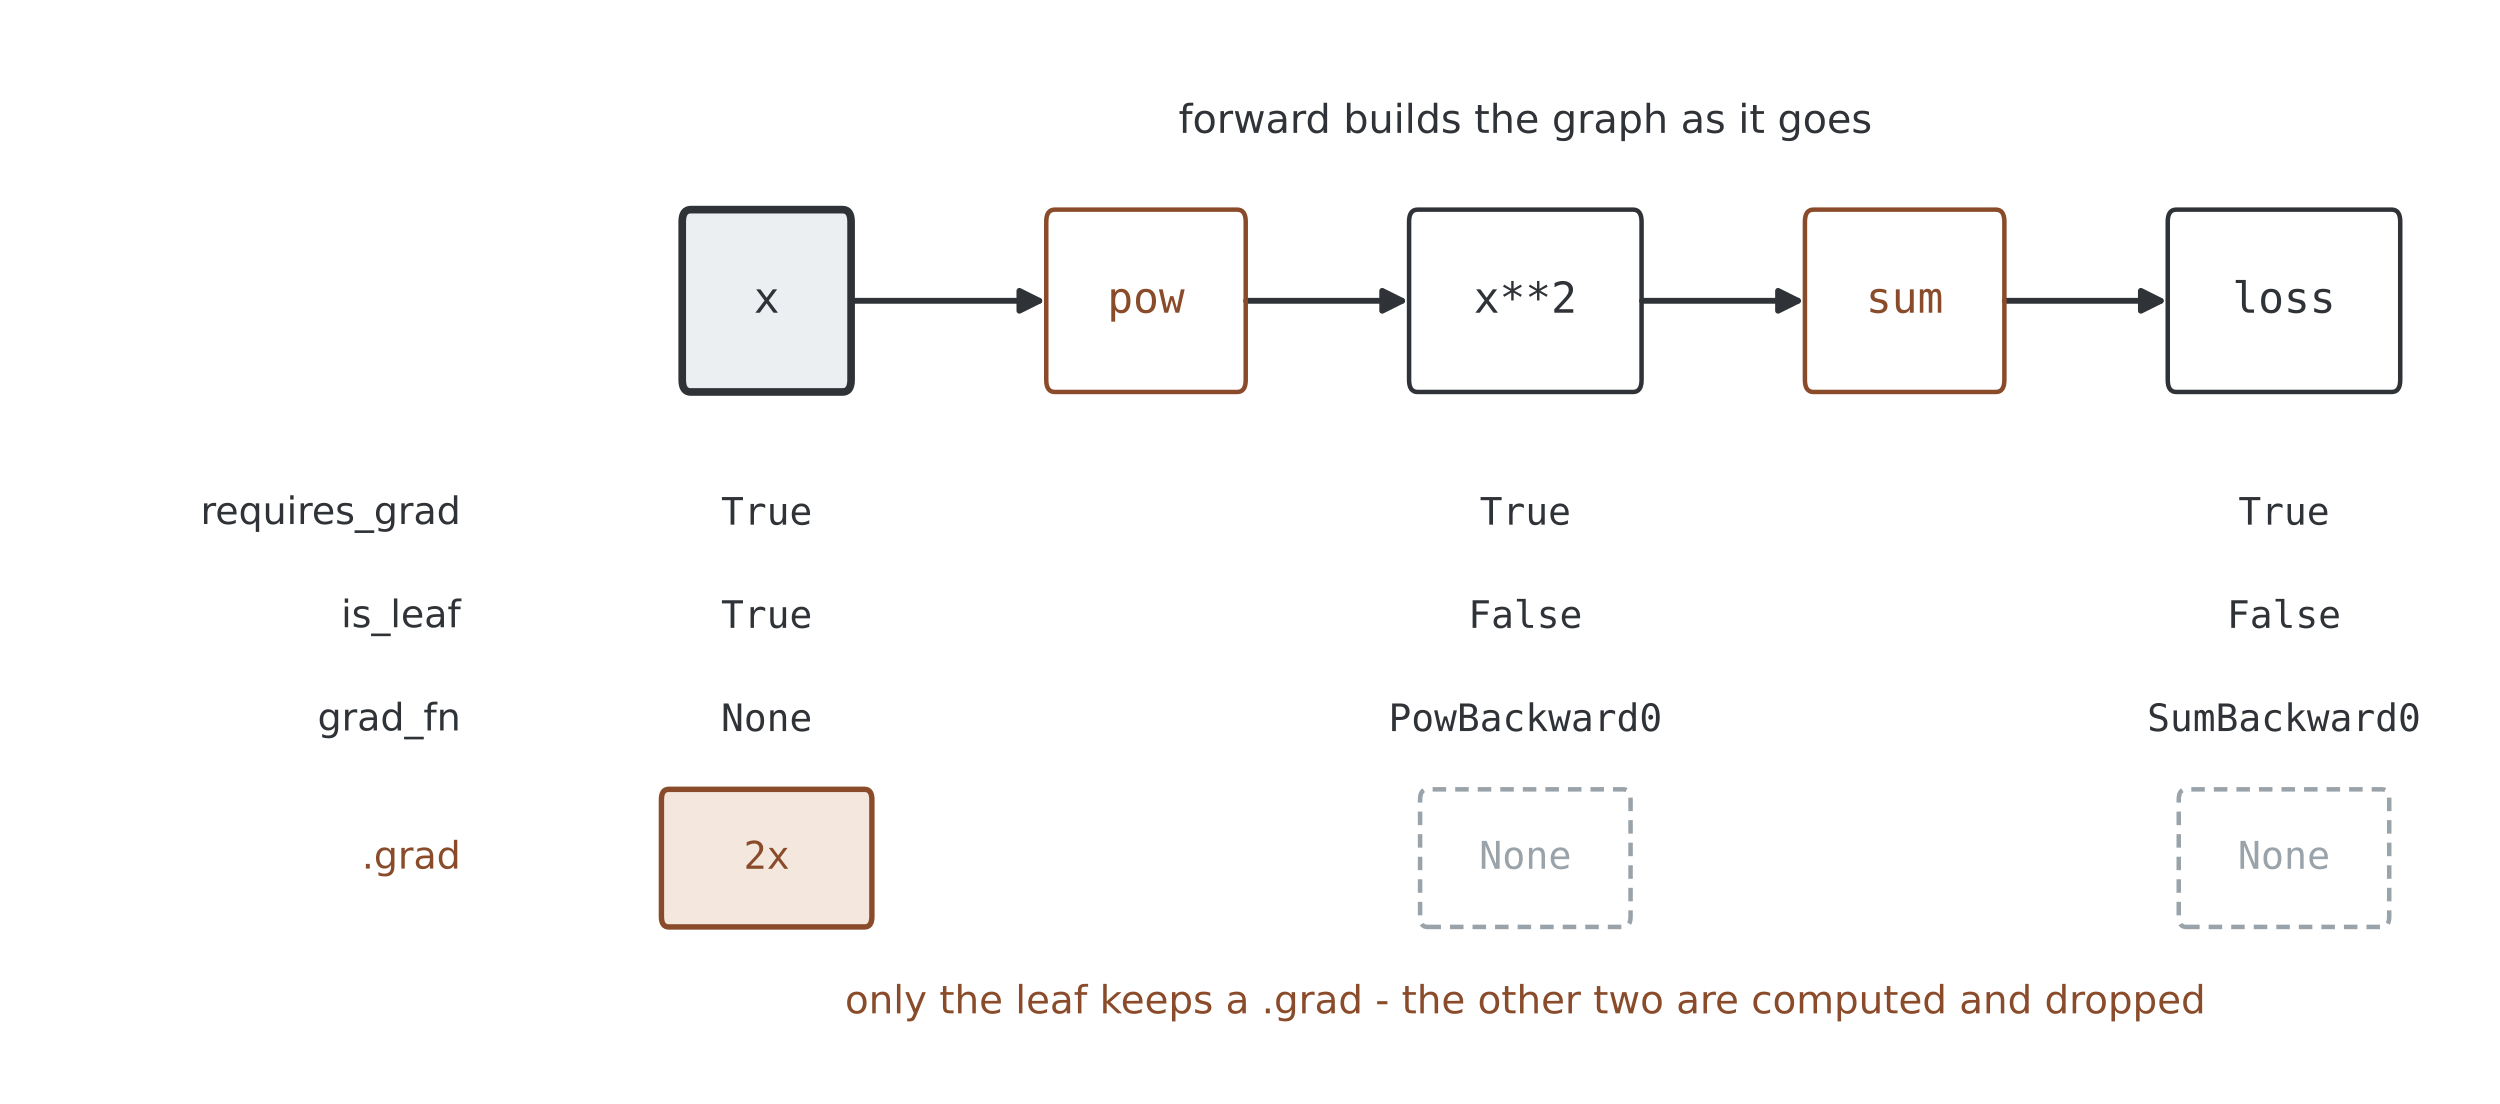
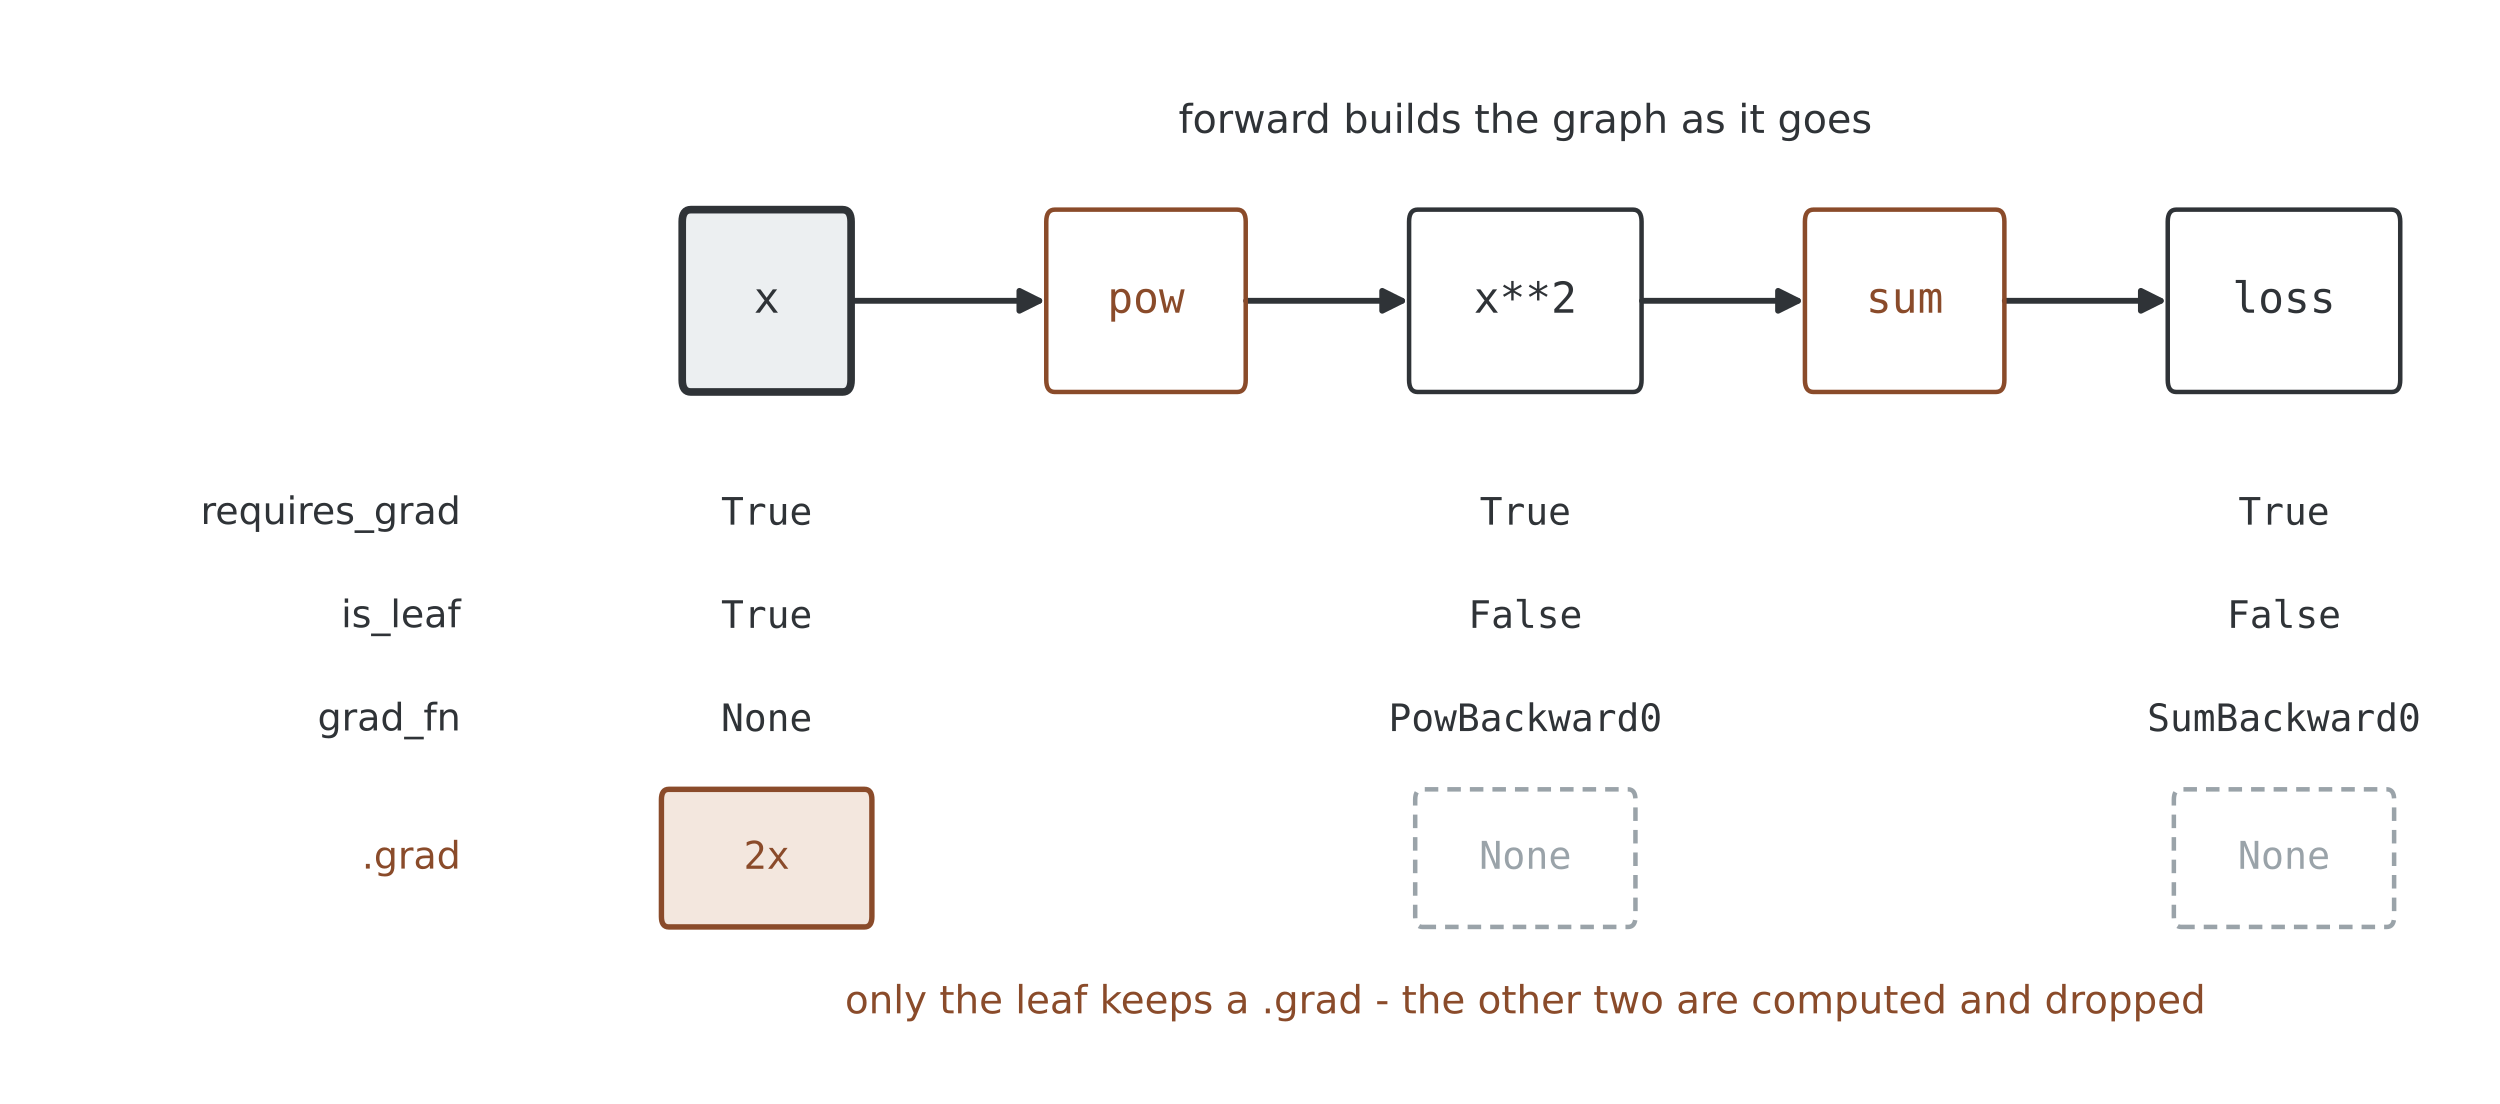
<svg xmlns="http://www.w3.org/2000/svg" xmlns:xlink="http://www.w3.org/1999/xlink" width="554.4pt" height="244.8pt" viewBox="0 0 554.4 244.8" version="1.1">
  <defs>
    <style type="text/css">*{stroke-linejoin: round; stroke-linecap: butt}</style>
  </defs>
  <g id="figure_1">
    <g id="patch_1">
      <path d="M 0 244.8  L 554.4 244.8  L 554.4 0  L 0 0  L 0 244.8  z " style="fill: none" />
    </g>
    <g id="axes_1">
      <g id="patch_2">
-         <path d="M 188.841 66.707  Q 210.38 66.707 230.465 66.707  " clip-path="url(#p35536b238d)" style="fill: none; stroke: #2f3337; stroke-width: 1.3; stroke-linecap: round" />
-         <path d="M 226.065 64.507  L 230.465 66.707  L 226.065 68.907  z " clip-path="url(#p35536b238d)" style="fill: #2f3337; stroke: #2f3337; stroke-width: 1.3; stroke-linecap: round" />
+         <path d="M 188.841 66.707  Q 210.38 66.707 230.465 66.707  " clip-path="url(#pacbb8f7f60)" style="fill: none; stroke: #2f3337; stroke-width: 1.3; stroke-linecap: round" />
+         <path d="M 226.065 64.507  L 230.465 66.707  L 226.065 68.907  z " clip-path="url(#pacbb8f7f60)" style="fill: #2f3337; stroke: #2f3337; stroke-width: 1.3; stroke-linecap: round" />
      </g>
      <g id="patch_3">
-         <path d="M 276.349 66.707  Q 294.362 66.707 310.922 66.707  " clip-path="url(#p35536b238d)" style="fill: none; stroke: #2f3337; stroke-width: 1.3; stroke-linecap: round" />
-         <path d="M 306.522 64.507  L 310.922 66.707  L 306.522 68.907  z " clip-path="url(#p35536b238d)" style="fill: #2f3337; stroke: #2f3337; stroke-width: 1.3; stroke-linecap: round" />
+         <path d="M 276.349 66.707  Q 294.362 66.707 310.922 66.707  " clip-path="url(#pacbb8f7f60)" style="fill: none; stroke: #2f3337; stroke-width: 1.3; stroke-linecap: round" />
+         <path d="M 306.522 64.507  L 310.922 66.707  L 306.522 68.907  z " clip-path="url(#pacbb8f7f60)" style="fill: #2f3337; stroke: #2f3337; stroke-width: 1.3; stroke-linecap: round" />
      </g>
      <g id="patch_4">
-         <path d="M 364.133 66.707  Q 382.146 66.707 398.706 66.707  " clip-path="url(#p35536b238d)" style="fill: none; stroke: #2f3337; stroke-width: 1.3; stroke-linecap: round" />
-         <path d="M 394.306 64.507  L 398.706 66.707  L 394.306 68.907  z " clip-path="url(#p35536b238d)" style="fill: #2f3337; stroke: #2f3337; stroke-width: 1.3; stroke-linecap: round" />
+         <path d="M 364.133 66.707  Q 382.146 66.707 398.706 66.707  " clip-path="url(#pacbb8f7f60)" style="fill: none; stroke: #2f3337; stroke-width: 1.3; stroke-linecap: round" />
+         <path d="M 394.306 64.507  L 398.706 66.707  L 394.306 68.907  z " clip-path="url(#pacbb8f7f60)" style="fill: #2f3337; stroke: #2f3337; stroke-width: 1.3; stroke-linecap: round" />
      </g>
      <g id="patch_5">
-         <path d="M 444.59 66.707  Q 462.603 66.707 479.163 66.707  " clip-path="url(#p35536b238d)" style="fill: none; stroke: #2f3337; stroke-width: 1.3; stroke-linecap: round" />
-         <path d="M 474.763 64.507  L 479.163 66.707  L 474.763 68.907  z " clip-path="url(#p35536b238d)" style="fill: #2f3337; stroke: #2f3337; stroke-width: 1.3; stroke-linecap: round" />
+         <path d="M 444.59 66.707  Q 462.603 66.707 479.163 66.707  " clip-path="url(#pacbb8f7f60)" style="fill: none; stroke: #2f3337; stroke-width: 1.3; stroke-linecap: round" />
+         <path d="M 474.763 64.507  L 479.163 66.707  L 474.763 68.907  z " clip-path="url(#pacbb8f7f60)" style="fill: #2f3337; stroke: #2f3337; stroke-width: 1.3; stroke-linecap: round" />
      </g>
      <g id="patch_6">
-         <path d="M 153.19 86.925  L 186.838 86.925  Q 188.738 86.925 188.738 84.254  L 188.738 49.16  Q 188.738 46.49 186.838 46.49  L 153.19 46.49  Q 151.29 46.49 151.29 49.16  L 151.29 84.254  Q 151.29 86.925 153.19 86.925  z " clip-path="url(#p35536b238d)" style="fill: #eceff1; stroke: #2f3337; stroke-width: 1.7; stroke-linejoin: miter" />
+         <path d="M 153.19 86.925  L 186.838 86.925  Q 188.738 86.925 188.738 84.254  L 188.738 49.16  Q 188.738 46.49 186.838 46.49  L 153.19 46.49  Q 151.29 46.49 151.29 49.16  L 151.29 84.254  Q 151.29 86.925 153.19 86.925  z " clip-path="url(#pacbb8f7f60)" style="fill: #eceff1; stroke: #2f3337; stroke-width: 1.7; stroke-linejoin: miter" />
      </g>
      <g id="patch_7">
-         <path d="M 233.919 86.925  L 274.351 86.925  Q 276.25 86.925 276.25 84.254  L 276.25 49.16  Q 276.25 46.49 274.351 46.49  L 233.919 46.49  Q 232.019 46.49 232.019 49.16  L 232.019 84.254  Q 232.019 86.925 233.919 86.925  L 233.919 86.925  z " clip-path="url(#p35536b238d)" style="fill: none; stroke: #8a4b2a; stroke-linejoin: miter" />
+         <path d="M 233.919 86.925  L 274.351 86.925  Q 276.25 86.925 276.25 84.254  L 276.25 49.16  Q 276.25 46.49 274.351 46.49  L 233.919 46.49  Q 232.019 46.49 232.019 49.16  L 232.019 84.254  Q 232.019 86.925 233.919 86.925  L 233.919 86.925  z " clip-path="url(#pacbb8f7f60)" style="fill: none; stroke: #8a4b2a; stroke-linejoin: miter" />
      </g>
      <g id="patch_8">
-         <path d="M 314.376 86.925  L 362.135 86.925  Q 364.034 86.925 364.034 84.254  L 364.034 49.16  Q 364.034 46.49 362.135 46.49  L 314.376 46.49  Q 312.476 46.49 312.476 49.16  L 312.476 84.254  Q 312.476 86.925 314.376 86.925  L 314.376 86.925  z " clip-path="url(#p35536b238d)" style="fill: none; stroke: #2f3337; stroke-linejoin: miter" />
+         <path d="M 314.376 86.925  L 362.135 86.925  Q 364.034 86.925 364.034 84.254  L 364.034 49.16  Q 364.034 46.49 362.135 46.49  L 314.376 46.49  Q 312.476 46.49 312.476 49.16  L 312.476 84.254  Q 312.476 86.925 314.376 86.925  L 314.376 86.925  z " clip-path="url(#pacbb8f7f60)" style="fill: none; stroke: #2f3337; stroke-linejoin: miter" />
      </g>
      <g id="patch_9">
-         <path d="M 402.16 86.925  L 442.592 86.925  Q 444.491 86.925 444.491 84.254  L 444.491 49.16  Q 444.491 46.49 442.592 46.49  L 402.16 46.49  Q 400.26 46.49 400.26 49.16  L 400.26 84.254  Q 400.26 86.925 402.16 86.925  L 402.16 86.925  z " clip-path="url(#p35536b238d)" style="fill: none; stroke: #8a4b2a; stroke-linejoin: miter" />
+         <path d="M 402.16 86.925  L 442.592 86.925  Q 444.491 86.925 444.491 84.254  L 444.491 49.16  Q 444.491 46.49 442.592 46.49  L 402.16 46.49  Q 400.26 46.49 400.26 49.16  L 400.26 84.254  Q 400.26 86.925 402.16 86.925  L 402.16 86.925  z " clip-path="url(#pacbb8f7f60)" style="fill: none; stroke: #8a4b2a; stroke-linejoin: miter" />
      </g>
      <g id="patch_10">
-         <path d="M 482.617 86.925  L 530.376 86.925  Q 532.275 86.925 532.275 84.254  L 532.275 49.16  Q 532.275 46.49 530.376 46.49  L 482.617 46.49  Q 480.718 46.49 480.718 49.16  L 480.718 84.254  Q 480.718 86.925 482.617 86.925  L 482.617 86.925  z " clip-path="url(#p35536b238d)" style="fill: none; stroke: #2f3337; stroke-linejoin: miter" />
+         <path d="M 482.617 86.925  L 530.376 86.925  Q 532.275 86.925 532.275 84.254  L 532.275 49.16  Q 532.275 46.49 530.376 46.49  L 482.617 46.49  Q 480.718 46.49 480.718 49.16  L 480.718 84.254  Q 480.718 86.925 482.617 86.925  L 482.617 86.925  z " clip-path="url(#pacbb8f7f60)" style="fill: none; stroke: #2f3337; stroke-linejoin: miter" />
      </g>
      <g id="text_1">
        <g style="fill: #2f3337" transform="translate(261.3612 29.46401) scale(0.088 -0.088)">
          <defs>
            <path id="DejaVuSans-66" d="M 2375 4863  L 2375 4384  L 1825 4384  Q 1516 4384 1395 4259  Q 1275 4134 1275 3809  L 1275 3500  L 2222 3500  L 2222 3053  L 1275 3053  L 1275 0  L 697 0  L 697 3053  L 147 3053  L 147 3500  L 697 3500  L 697 3744  Q 697 4328 969 4595  Q 1241 4863 1831 4863  L 2375 4863  z " transform="scale(0.015625)" />
            <path id="DejaVuSans-6f" d="M 1959 3097  Q 1497 3097 1228 2736  Q 959 2375 959 1747  Q 959 1119 1226 758  Q 1494 397 1959 397  Q 2419 397 2687 759  Q 2956 1122 2956 1747  Q 2956 2369 2687 2733  Q 2419 3097 1959 3097  z M 1959 3584  Q 2709 3584 3137 3096  Q 3566 2609 3566 1747  Q 3566 888 3137 398  Q 2709 -91 1959 -91  Q 1206 -91 779 398  Q 353 888 353 1747  Q 353 2609 779 3096  Q 1206 3584 1959 3584  z " transform="scale(0.015625)" />
            <path id="DejaVuSans-72" d="M 2631 2963  Q 2534 3019 2420 3045  Q 2306 3072 2169 3072  Q 1681 3072 1420 2755  Q 1159 2438 1159 1844  L 1159 0  L 581 0  L 581 3500  L 1159 3500  L 1159 2956  Q 1341 3275 1631 3429  Q 1922 3584 2338 3584  Q 2397 3584 2469 3576  Q 2541 3569 2628 3553  L 2631 2963  z " transform="scale(0.015625)" />
            <path id="DejaVuSans-77" d="M 269 3500  L 844 3500  L 1563 769  L 2278 3500  L 2956 3500  L 3675 769  L 4391 3500  L 4966 3500  L 4050 0  L 3372 0  L 2619 2869  L 1863 0  L 1184 0  L 269 3500  z " transform="scale(0.015625)" />
            <path id="DejaVuSans-61" d="M 2194 1759  Q 1497 1759 1228 1600  Q 959 1441 959 1056  Q 959 750 1161 570  Q 1363 391 1709 391  Q 2188 391 2477 730  Q 2766 1069 2766 1631  L 2766 1759  L 2194 1759  z M 3341 1997  L 3341 0  L 2766 0  L 2766 531  Q 2569 213 2275 61  Q 1981 -91 1556 -91  Q 1019 -91 701 211  Q 384 513 384 1019  Q 384 1609 779 1909  Q 1175 2209 1959 2209  L 2766 2209  L 2766 2266  Q 2766 2663 2505 2880  Q 2244 3097 1772 3097  Q 1472 3097 1187 3025  Q 903 2953 641 2809  L 641 3341  Q 956 3463 1253 3523  Q 1550 3584 1831 3584  Q 2591 3584 2966 3190  Q 3341 2797 3341 1997  z " transform="scale(0.015625)" />
            <path id="DejaVuSans-64" d="M 2906 2969  L 2906 4863  L 3481 4863  L 3481 0  L 2906 0  L 2906 525  Q 2725 213 2448 61  Q 2172 -91 1784 -91  Q 1150 -91 751 415  Q 353 922 353 1747  Q 353 2572 751 3078  Q 1150 3584 1784 3584  Q 2172 3584 2448 3432  Q 2725 3281 2906 2969  z M 947 1747  Q 947 1113 1208 752  Q 1469 391 1925 391  Q 2381 391 2643 752  Q 2906 1113 2906 1747  Q 2906 2381 2643 2742  Q 2381 3103 1925 3103  Q 1469 3103 1208 2742  Q 947 2381 947 1747  z " transform="scale(0.015625)" />
            <path id="DejaVuSans-20" transform="scale(0.015625)" />
            <path id="DejaVuSans-62" d="M 3116 1747  Q 3116 2381 2855 2742  Q 2594 3103 2138 3103  Q 1681 3103 1420 2742  Q 1159 2381 1159 1747  Q 1159 1113 1420 752  Q 1681 391 2138 391  Q 2594 391 2855 752  Q 3116 1113 3116 1747  z M 1159 2969  Q 1341 3281 1617 3432  Q 1894 3584 2278 3584  Q 2916 3584 3314 3078  Q 3713 2572 3713 1747  Q 3713 922 3314 415  Q 2916 -91 2278 -91  Q 1894 -91 1617 61  Q 1341 213 1159 525  L 1159 0  L 581 0  L 581 4863  L 1159 4863  L 1159 2969  z " transform="scale(0.015625)" />
            <path id="DejaVuSans-75" d="M 544 1381  L 544 3500  L 1119 3500  L 1119 1403  Q 1119 906 1312 657  Q 1506 409 1894 409  Q 2359 409 2629 706  Q 2900 1003 2900 1516  L 2900 3500  L 3475 3500  L 3475 0  L 2900 0  L 2900 538  Q 2691 219 2414 64  Q 2138 -91 1772 -91  Q 1169 -91 856 284  Q 544 659 544 1381  z M 1991 3584  L 1991 3584  z " transform="scale(0.015625)" />
            <path id="DejaVuSans-69" d="M 603 3500  L 1178 3500  L 1178 0  L 603 0  L 603 3500  z M 603 4863  L 1178 4863  L 1178 4134  L 603 4134  L 603 4863  z " transform="scale(0.015625)" />
            <path id="DejaVuSans-6c" d="M 603 4863  L 1178 4863  L 1178 0  L 603 0  L 603 4863  z " transform="scale(0.015625)" />
            <path id="DejaVuSans-73" d="M 2834 3397  L 2834 2853  Q 2591 2978 2328 3040  Q 2066 3103 1784 3103  Q 1356 3103 1142 2972  Q 928 2841 928 2578  Q 928 2378 1081 2264  Q 1234 2150 1697 2047  L 1894 2003  Q 2506 1872 2764 1633  Q 3022 1394 3022 966  Q 3022 478 2636 193  Q 2250 -91 1575 -91  Q 1294 -91 989 -36  Q 684 19 347 128  L 347 722  Q 666 556 975 473  Q 1284 391 1588 391  Q 1994 391 2212 530  Q 2431 669 2431 922  Q 2431 1156 2273 1281  Q 2116 1406 1581 1522  L 1381 1569  Q 847 1681 609 1914  Q 372 2147 372 2553  Q 372 3047 722 3315  Q 1072 3584 1716 3584  Q 2034 3584 2315 3537  Q 2597 3491 2834 3397  z " transform="scale(0.015625)" />
            <path id="DejaVuSans-74" d="M 1172 4494  L 1172 3500  L 2356 3500  L 2356 3053  L 1172 3053  L 1172 1153  Q 1172 725 1289 603  Q 1406 481 1766 481  L 2356 481  L 2356 0  L 1766 0  Q 1100 0 847 248  Q 594 497 594 1153  L 594 3053  L 172 3053  L 172 3500  L 594 3500  L 594 4494  L 1172 4494  z " transform="scale(0.015625)" />
            <path id="DejaVuSans-68" d="M 3513 2113  L 3513 0  L 2938 0  L 2938 2094  Q 2938 2591 2744 2837  Q 2550 3084 2163 3084  Q 1697 3084 1428 2787  Q 1159 2491 1159 1978  L 1159 0  L 581 0  L 581 4863  L 1159 4863  L 1159 2956  Q 1366 3272 1645 3428  Q 1925 3584 2291 3584  Q 2894 3584 3203 3211  Q 3513 2838 3513 2113  z " transform="scale(0.015625)" />
            <path id="DejaVuSans-65" d="M 3597 1894  L 3597 1613  L 953 1613  Q 991 1019 1311 708  Q 1631 397 2203 397  Q 2534 397 2845 478  Q 3156 559 3463 722  L 3463 178  Q 3153 47 2828 -22  Q 2503 -91 2169 -91  Q 1331 -91 842 396  Q 353 884 353 1716  Q 353 2575 817 3079  Q 1281 3584 2069 3584  Q 2775 3584 3186 3129  Q 3597 2675 3597 1894  z M 3022 2063  Q 3016 2534 2758 2815  Q 2500 3097 2075 3097  Q 1594 3097 1305 2825  Q 1016 2553 972 2059  L 3022 2063  z " transform="scale(0.015625)" />
            <path id="DejaVuSans-67" d="M 2906 1791  Q 2906 2416 2648 2759  Q 2391 3103 1925 3103  Q 1463 3103 1205 2759  Q 947 2416 947 1791  Q 947 1169 1205 825  Q 1463 481 1925 481  Q 2391 481 2648 825  Q 2906 1169 2906 1791  z M 3481 434  Q 3481 -459 3084 -895  Q 2688 -1331 1869 -1331  Q 1566 -1331 1297 -1286  Q 1028 -1241 775 -1147  L 775 -588  Q 1028 -725 1275 -790  Q 1522 -856 1778 -856  Q 2344 -856 2625 -561  Q 2906 -266 2906 331  L 2906 616  Q 2728 306 2450 153  Q 2172 0 1784 0  Q 1141 0 747 490  Q 353 981 353 1791  Q 353 2603 747 3093  Q 1141 3584 1784 3584  Q 2172 3584 2450 3431  Q 2728 3278 2906 2969  L 2906 3500  L 3481 3500  L 3481 434  z " transform="scale(0.015625)" />
            <path id="DejaVuSans-70" d="M 1159 525  L 1159 -1331  L 581 -1331  L 581 3500  L 1159 3500  L 1159 2969  Q 1341 3281 1617 3432  Q 1894 3584 2278 3584  Q 2916 3584 3314 3078  Q 3713 2572 3713 1747  Q 3713 922 3314 415  Q 2916 -91 2278 -91  Q 1894 -91 1617 61  Q 1341 213 1159 525  z M 3116 1747  Q 3116 2381 2855 2742  Q 2594 3103 2138 3103  Q 1681 3103 1420 2742  Q 1159 2381 1159 1747  Q 1159 1113 1420 752  Q 1681 391 2138 391  Q 2594 391 2855 752  Q 3116 1113 3116 1747  z " transform="scale(0.015625)" />
          </defs>
          <use xlink:href="#DejaVuSans-66" />
          <use xlink:href="#DejaVuSans-6f" x="35.205" />
          <use xlink:href="#DejaVuSans-72" x="96.387" />
          <use xlink:href="#DejaVuSans-77" x="137.5" />
          <use xlink:href="#DejaVuSans-61" x="219.287" />
          <use xlink:href="#DejaVuSans-72" x="280.566" />
          <use xlink:href="#DejaVuSans-64" x="319.93" />
          <use xlink:href="#DejaVuSans-20" x="383.406" />
          <use xlink:href="#DejaVuSans-62" x="415.193" />
          <use xlink:href="#DejaVuSans-75" x="478.67" />
          <use xlink:href="#DejaVuSans-69" x="542.049" />
          <use xlink:href="#DejaVuSans-6c" x="569.832" />
          <use xlink:href="#DejaVuSans-64" x="597.615" />
          <use xlink:href="#DejaVuSans-73" x="661.092" />
          <use xlink:href="#DejaVuSans-20" x="713.191" />
          <use xlink:href="#DejaVuSans-74" x="744.979" />
          <use xlink:href="#DejaVuSans-68" x="784.188" />
          <use xlink:href="#DejaVuSans-65" x="847.566" />
          <use xlink:href="#DejaVuSans-20" x="909.09" />
          <use xlink:href="#DejaVuSans-67" x="940.877" />
          <use xlink:href="#DejaVuSans-72" x="1004.354" />
          <use xlink:href="#DejaVuSans-61" x="1045.467" />
          <use xlink:href="#DejaVuSans-70" x="1106.746" />
          <use xlink:href="#DejaVuSans-68" x="1170.223" />
          <use xlink:href="#DejaVuSans-20" x="1233.602" />
          <use xlink:href="#DejaVuSans-61" x="1265.389" />
          <use xlink:href="#DejaVuSans-73" x="1326.668" />
          <use xlink:href="#DejaVuSans-20" x="1378.768" />
          <use xlink:href="#DejaVuSans-69" x="1410.555" />
          <use xlink:href="#DejaVuSans-74" x="1438.338" />
          <use xlink:href="#DejaVuSans-20" x="1477.547" />
          <use xlink:href="#DejaVuSans-67" x="1509.334" />
          <use xlink:href="#DejaVuSans-6f" x="1572.811" />
          <use xlink:href="#DejaVuSans-65" x="1633.992" />
          <use xlink:href="#DejaVuSans-73" x="1695.516" />
        </g>
      </g>
      <g id="text_2">
        <g style="fill: #2f3337" transform="translate(44.47737 116.209) scale(0.084 -0.084)">
          <defs>
            <path id="DejaVuSans-71" d="M 947 1747  Q 947 1113 1208 752  Q 1469 391 1925 391  Q 2381 391 2643 752  Q 2906 1113 2906 1747  Q 2906 2381 2643 2742  Q 2381 3103 1925 3103  Q 1469 3103 1208 2742  Q 947 2381 947 1747  z M 2906 525  Q 2725 213 2448 61  Q 2172 -91 1784 -91  Q 1150 -91 751 415  Q 353 922 353 1747  Q 353 2572 751 3078  Q 1150 3584 1784 3584  Q 2172 3584 2448 3432  Q 2725 3281 2906 2969  L 2906 3500  L 3481 3500  L 3481 -1331  L 2906 -1331  L 2906 525  z " transform="scale(0.015625)" />
            <path id="DejaVuSans-5f" d="M 3263 -1063  L 3263 -1509  L -63 -1509  L -63 -1063  L 3263 -1063  z " transform="scale(0.015625)" />
          </defs>
          <use xlink:href="#DejaVuSans-72" />
          <use xlink:href="#DejaVuSans-65" x="38.863" />
          <use xlink:href="#DejaVuSans-71" x="100.387" />
          <use xlink:href="#DejaVuSans-75" x="163.863" />
          <use xlink:href="#DejaVuSans-69" x="227.242" />
          <use xlink:href="#DejaVuSans-72" x="255.025" />
          <use xlink:href="#DejaVuSans-65" x="293.889" />
          <use xlink:href="#DejaVuSans-73" x="355.412" />
          <use xlink:href="#DejaVuSans-5f" x="407.512" />
          <use xlink:href="#DejaVuSans-67" x="457.512" />
          <use xlink:href="#DejaVuSans-72" x="520.988" />
          <use xlink:href="#DejaVuSans-61" x="562.102" />
          <use xlink:href="#DejaVuSans-64" x="623.381" />
        </g>
      </g>
      <g id="text_3">
        <g style="fill: #2f3337" transform="translate(159.8999 116.3481) scale(0.084 -0.084)">
          <defs>
            <path id="DejaVuSansMono-54" d="M 147 4666  L 3706 4666  L 3706 4134  L 2247 4134  L 2247 0  L 1613 0  L 1613 4134  L 147 4134  L 147 4666  z " transform="scale(0.015625)" />
            <path id="DejaVuSansMono-72" d="M 3609 2778  Q 3425 2922 3234 2987  Q 3044 3053 2816 3053  Q 2278 3053 1993 2715  Q 1709 2378 1709 1741  L 1709 0  L 1131 0  L 1131 3500  L 1709 3500  L 1709 2816  Q 1853 3188 2151 3386  Q 2450 3584 2859 3584  Q 3072 3584 3256 3531  Q 3441 3478 3609 3366  L 3609 2778  z " transform="scale(0.015625)" />
            <path id="DejaVuSansMono-75" d="M 609 1325  L 609 3494  L 1184 3494  L 1184 1325  Q 1184 853 1351 631  Q 1519 409 1869 409  Q 2275 409 2490 695  Q 2706 981 2706 1516  L 2706 3494  L 3284 3494  L 3284 0  L 2706 0  L 2706 525  Q 2553 222 2289 65  Q 2025 -91 1672 -91  Q 1134 -91 871 261  Q 609 613 609 1325  z " transform="scale(0.015625)" />
            <path id="DejaVuSansMono-65" d="M 3475 1894  L 3475 1613  L 984 1613  L 984 1594  Q 984 1022 1282 709  Q 1581 397 2125 397  Q 2400 397 2700 484  Q 3000 572 3341 750  L 3341 178  Q 3013 44 2708 -23  Q 2403 -91 2119 -91  Q 1303 -91 843 398  Q 384 888 384 1747  Q 384 2584 834 3084  Q 1284 3584 2034 3584  Q 2703 3584 3089 3131  Q 3475 2678 3475 1894  z M 2900 2063  Q 2888 2569 2661 2833  Q 2434 3097 2009 3097  Q 1594 3097 1325 2822  Q 1056 2547 1006 2059  L 2900 2063  z " transform="scale(0.015625)" />
          </defs>
          <use xlink:href="#DejaVuSansMono-54" />
          <use xlink:href="#DejaVuSansMono-72" x="60.205" />
          <use xlink:href="#DejaVuSansMono-75" x="120.41" />
          <use xlink:href="#DejaVuSansMono-65" x="180.615" />
        </g>
      </g>
      <g id="text_4">
        <g style="fill: #2f3337" transform="translate(328.1412 116.3481) scale(0.084 -0.084)">
          <use xlink:href="#DejaVuSansMono-54" />
          <use xlink:href="#DejaVuSansMono-72" x="60.205" />
          <use xlink:href="#DejaVuSansMono-75" x="120.41" />
          <use xlink:href="#DejaVuSansMono-65" x="180.615" />
        </g>
      </g>
      <g id="text_5">
        <g style="fill: #2f3337" transform="translate(496.3824 116.3481) scale(0.084 -0.084)">
          <use xlink:href="#DejaVuSansMono-54" />
          <use xlink:href="#DejaVuSansMono-72" x="60.205" />
          <use xlink:href="#DejaVuSansMono-75" x="120.41" />
          <use xlink:href="#DejaVuSansMono-65" x="180.615" />
        </g>
      </g>
      <g id="text_6">
        <g style="fill: #2f3337" transform="translate(75.65844 139.0964) scale(0.084 -0.084)">
          <use xlink:href="#DejaVuSans-69" />
          <use xlink:href="#DejaVuSans-73" x="27.783" />
          <use xlink:href="#DejaVuSans-5f" x="79.883" />
          <use xlink:href="#DejaVuSans-6c" x="129.883" />
          <use xlink:href="#DejaVuSans-65" x="157.666" />
          <use xlink:href="#DejaVuSans-61" x="219.189" />
          <use xlink:href="#DejaVuSans-66" x="280.469" />
        </g>
      </g>
      <g id="text_7">
        <g style="fill: #2f3337" transform="translate(159.8999 139.2356) scale(0.084 -0.084)">
          <use xlink:href="#DejaVuSansMono-54" />
          <use xlink:href="#DejaVuSansMono-72" x="60.205" />
          <use xlink:href="#DejaVuSansMono-75" x="120.41" />
          <use xlink:href="#DejaVuSansMono-65" x="180.615" />
        </g>
      </g>
      <g id="text_8">
        <g style="fill: #2f3337" transform="translate(325.6126 139.2356) scale(0.084 -0.084)">
          <defs>
            <path id="DejaVuSansMono-46" d="M 728 4666  L 3475 4666  L 3475 4134  L 1363 4134  L 1363 2759  L 3278 2759  L 3278 2228  L 1363 2228  L 1363 0  L 728 0  L 728 4666  z " transform="scale(0.015625)" />
            <path id="DejaVuSansMono-61" d="M 2194 1759  L 2003 1759  Q 1500 1759 1245 1582  Q 991 1406 991 1056  Q 991 741 1181 566  Q 1372 391 1709 391  Q 2184 391 2456 720  Q 2728 1050 2731 1631  L 2731 1759  L 2194 1759  z M 3309 1997  L 3309 0  L 2731 0  L 2731 519  Q 2547 206 2267 57  Q 1988 -91 1588 -91  Q 1053 -91 734 211  Q 416 513 416 1019  Q 416 1603 808 1906  Q 1200 2209 1959 2209  L 2731 2209  L 2731 2300  Q 2728 2719 2518 2908  Q 2309 3097 1850 3097  Q 1556 3097 1256 3012  Q 956 2928 672 2766  L 672 3341  Q 991 3463 1283 3523  Q 1575 3584 1850 3584  Q 2284 3584 2592 3456  Q 2900 3328 3091 3072  Q 3209 2916 3259 2686  Q 3309 2456 3309 1997  z " transform="scale(0.015625)" />
            <path id="DejaVuSansMono-6c" d="M 1997 1269  Q 1997 881 2139 684  Q 2281 488 2559 488  L 3231 488  L 3231 0  L 2503 0  Q 1988 0 1705 331  Q 1422 663 1422 1269  L 1422 4447  L 500 4447  L 500 4897  L 1997 4897  L 1997 1269  z " transform="scale(0.015625)" />
            <path id="DejaVuSansMono-73" d="M 3041 3378  L 3041 2816  Q 2794 2959 2544 3031  Q 2294 3103 2034 3103  Q 1644 3103 1451 2976  Q 1259 2850 1259 2591  Q 1259 2356 1403 2240  Q 1547 2125 2119 2016  L 2350 1972  Q 2778 1891 2998 1647  Q 3219 1403 3219 1013  Q 3219 494 2850 201  Q 2481 -91 1825 -91  Q 1566 -91 1281 -36  Q 997 19 666 128  L 666 722  Q 988 556 1281 473  Q 1575 391 1838 391  Q 2219 391 2428 545  Q 2638 700 2638 978  Q 2638 1378 1872 1531  L 1847 1538  L 1631 1581  Q 1134 1678 906 1908  Q 678 2138 678 2534  Q 678 3038 1018 3311  Q 1359 3584 1991 3584  Q 2272 3584 2531 3532  Q 2791 3481 3041 3378  z " transform="scale(0.015625)" />
          </defs>
          <use xlink:href="#DejaVuSansMono-46" />
          <use xlink:href="#DejaVuSansMono-61" x="60.205" />
          <use xlink:href="#DejaVuSansMono-6c" x="120.41" />
          <use xlink:href="#DejaVuSansMono-73" x="180.615" />
          <use xlink:href="#DejaVuSansMono-65" x="240.82" />
        </g>
      </g>
      <g id="text_9">
        <g style="fill: #2f3337" transform="translate(493.8538 139.2356) scale(0.084 -0.084)">
          <use xlink:href="#DejaVuSansMono-46" />
          <use xlink:href="#DejaVuSansMono-61" x="60.205" />
          <use xlink:href="#DejaVuSansMono-6c" x="120.41" />
          <use xlink:href="#DejaVuSansMono-73" x="180.615" />
          <use xlink:href="#DejaVuSansMono-65" x="240.82" />
        </g>
      </g>
      <g id="text_10">
        <g style="fill: #2f3337" transform="translate(70.42812 161.9838) scale(0.084 -0.084)">
          <defs>
            <path id="DejaVuSans-6e" d="M 3513 2113  L 3513 0  L 2938 0  L 2938 2094  Q 2938 2591 2744 2837  Q 2550 3084 2163 3084  Q 1697 3084 1428 2787  Q 1159 2491 1159 1978  L 1159 0  L 581 0  L 581 3500  L 1159 3500  L 1159 2956  Q 1366 3272 1645 3428  Q 1925 3584 2291 3584  Q 2894 3584 3203 3211  Q 3513 2838 3513 2113  z " transform="scale(0.015625)" />
          </defs>
          <use xlink:href="#DejaVuSans-67" />
          <use xlink:href="#DejaVuSans-72" x="63.477" />
          <use xlink:href="#DejaVuSans-61" x="104.59" />
          <use xlink:href="#DejaVuSans-64" x="165.869" />
          <use xlink:href="#DejaVuSans-5f" x="229.346" />
          <use xlink:href="#DejaVuSans-66" x="279.346" />
          <use xlink:href="#DejaVuSans-6e" x="314.551" />
        </g>
      </g>
      <g id="text_11">
        <g style="fill: #2f3337" transform="translate(159.8999 162.123) scale(0.084 -0.084)">
          <defs>
            <path id="DejaVuSansMono-4e" d="M 434 4666  L 1234 4666  L 2809 825  L 2809 4666  L 3419 4666  L 3419 0  L 2619 0  L 1044 3841  L 1044 0  L 434 0  L 434 4666  z " transform="scale(0.015625)" />
            <path id="DejaVuSansMono-6f" d="M 1925 3097  Q 1488 3097 1263 2756  Q 1038 2416 1038 1747  Q 1038 1081 1263 739  Q 1488 397 1925 397  Q 2366 397 2591 739  Q 2816 1081 2816 1747  Q 2816 2416 2591 2756  Q 2366 3097 1925 3097  z M 1925 3584  Q 2653 3584 3039 3112  Q 3425 2641 3425 1747  Q 3425 850 3040 379  Q 2656 -91 1925 -91  Q 1197 -91 812 379  Q 428 850 428 1747  Q 428 2641 812 3112  Q 1197 3584 1925 3584  z " transform="scale(0.015625)" />
            <path id="DejaVuSansMono-6e" d="M 3284 2169  L 3284 0  L 2706 0  L 2706 2169  Q 2706 2641 2540 2862  Q 2375 3084 2022 3084  Q 1619 3084 1401 2798  Q 1184 2513 1184 1978  L 1184 0  L 609 0  L 609 3500  L 1184 3500  L 1184 2975  Q 1338 3275 1600 3429  Q 1863 3584 2222 3584  Q 2756 3584 3020 3232  Q 3284 2881 3284 2169  z " transform="scale(0.015625)" />
          </defs>
          <use xlink:href="#DejaVuSansMono-4e" />
          <use xlink:href="#DejaVuSansMono-6f" x="60.205" />
          <use xlink:href="#DejaVuSansMono-6e" x="120.41" />
          <use xlink:href="#DejaVuSansMono-65" x="180.615" />
        </g>
      </g>
      <g id="text_12">
        <g style="fill: #2f3337" transform="translate(307.9129 162.123) scale(0.084 -0.084)">
          <defs>
            <path id="DejaVuSansMono-50" d="M 1247 4147  L 1247 2394  L 1978 2394  Q 2416 2394 2661 2625  Q 2906 2856 2906 3272  Q 2906 3688 2662 3917  Q 2419 4147 1978 4147  L 1247 4147  z M 616 4666  L 1978 4666  Q 2759 4666 3162 4311  Q 3566 3956 3566 3272  Q 3566 2581 3164 2228  Q 2763 1875 1978 1875  L 1247 1875  L 1247 0  L 616 0  L 616 4666  z " transform="scale(0.015625)" />
            <path id="DejaVuSansMono-77" d="M 0 3500  L 569 3500  L 1178 672  L 1678 2478  L 2169 2478  L 2675 672  L 3284 3500  L 3853 3500  L 3034 0  L 2484 0  L 1925 1919  L 1369 0  L 819 0  L 0 3500  z " transform="scale(0.015625)" />
            <path id="DejaVuSansMono-42" d="M 1153 2228  L 1153 519  L 1900 519  Q 2450 519 2684 711  Q 2919 903 2919 1344  Q 2919 1800 2672 2014  Q 2425 2228 1900 2228  L 1153 2228  z M 1153 4147  L 1153 2741  L 1888 2741  Q 2344 2741 2548 2916  Q 2753 3091 2753 3481  Q 2753 3834 2551 3990  Q 2350 4147 1888 4147  L 1153 4147  z M 519 4666  L 1900 4666  Q 2616 4666 3003 4356  Q 3391 4047 3391 3481  Q 3391 3053 3186 2806  Q 2981 2559 2572 2497  Q 3031 2428 3292 2104  Q 3553 1781 3553 1281  Q 3553 647 3137 323  Q 2722 0 1900 0  L 519 0  L 519 4666  z " transform="scale(0.015625)" />
            <path id="DejaVuSansMono-63" d="M 3316 178  Q 3084 44 2839 -23  Q 2594 -91 2338 -91  Q 1525 -91 1067 396  Q 609 884 609 1747  Q 609 2609 1067 3096  Q 1525 3584 2338 3584  Q 2591 3584 2831 3518  Q 3072 3453 3316 3316  L 3316 2713  Q 3088 2916 2858 3006  Q 2628 3097 2338 3097  Q 1797 3097 1506 2747  Q 1216 2397 1216 1747  Q 1216 1100 1508 748  Q 1800 397 2338 397  Q 2638 397 2875 489  Q 3113 581 3316 775  L 3316 178  z " transform="scale(0.015625)" />
            <path id="DejaVuSansMono-6b" d="M 738 4863  L 1331 4863  L 1331 2047  L 2841 3500  L 3541 3500  L 2163 2181  L 3756 0  L 3053 0  L 1759 1806  L 1331 1403  L 1331 0  L 738 0  L 738 4863  z " transform="scale(0.015625)" />
            <path id="DejaVuSansMono-64" d="M 2681 3053  L 2681 4863  L 3256 4863  L 3256 0  L 2681 0  L 2681 441  Q 2538 181 2298 45  Q 2059 -91 1747 -91  Q 1113 -91 748 401  Q 384 894 384 1759  Q 384 2613 750 3098  Q 1116 3584 1747 3584  Q 2063 3584 2303 3448  Q 2544 3313 2681 3053  z M 991 1747  Q 991 1078 1203 737  Q 1416 397 1831 397  Q 2247 397 2464 740  Q 2681 1084 2681 1747  Q 2681 2413 2464 2755  Q 2247 3097 1831 3097  Q 1416 3097 1203 2756  Q 991 2416 991 1747  z " transform="scale(0.015625)" />
            <path id="DejaVuSansMono-30" d="M 1509 2344  Q 1509 2516 1629 2641  Q 1750 2766 1919 2766  Q 2094 2766 2219 2641  Q 2344 2516 2344 2344  Q 2344 2169 2220 2047  Q 2097 1925 1919 1925  Q 1744 1925 1626 2044  Q 1509 2163 1509 2344  z M 1925 4250  Q 1484 4250 1267 3775  Q 1050 3300 1050 2328  Q 1050 1359 1267 884  Q 1484 409 1925 409  Q 2369 409 2586 884  Q 2803 1359 2803 2328  Q 2803 3300 2586 3775  Q 2369 4250 1925 4250  z M 1925 4750  Q 2672 4750 3055 4137  Q 3438 3525 3438 2328  Q 3438 1134 3055 521  Q 2672 -91 1925 -91  Q 1178 -91 797 521  Q 416 1134 416 2328  Q 416 3525 797 4137  Q 1178 4750 1925 4750  z " transform="scale(0.015625)" />
          </defs>
          <use xlink:href="#DejaVuSansMono-50" />
          <use xlink:href="#DejaVuSansMono-6f" x="60.205" />
          <use xlink:href="#DejaVuSansMono-77" x="120.41" />
          <use xlink:href="#DejaVuSansMono-42" x="180.615" />
          <use xlink:href="#DejaVuSansMono-61" x="240.82" />
          <use xlink:href="#DejaVuSansMono-63" x="301.025" />
          <use xlink:href="#DejaVuSansMono-6b" x="361.23" />
          <use xlink:href="#DejaVuSansMono-77" x="421.436" />
          <use xlink:href="#DejaVuSansMono-61" x="481.641" />
          <use xlink:href="#DejaVuSansMono-72" x="541.846" />
          <use xlink:href="#DejaVuSansMono-64" x="602.051" />
          <use xlink:href="#DejaVuSansMono-30" x="662.256" />
        </g>
      </g>
      <g id="text_13">
        <g style="fill: #2f3337" transform="translate(476.1541 162.123) scale(0.084 -0.084)">
          <defs>
            <path id="DejaVuSansMono-53" d="M 3163 4506  L 3163 3866  Q 2875 4050 2586 4144  Q 2297 4238 2003 4238  Q 1556 4238 1297 4030  Q 1038 3822 1038 3469  Q 1038 3159 1208 2996  Q 1378 2834 1844 2725  L 2175 2650  Q 2831 2497 3131 2169  Q 3431 1841 3431 1275  Q 3431 609 3018 259  Q 2606 -91 1819 -91  Q 1491 -91 1159 -20  Q 828 50 494 191  L 494 863  Q 853 634 1173 528  Q 1494 422 1819 422  Q 2297 422 2562 636  Q 2828 850 2828 1234  Q 2828 1584 2645 1768  Q 2463 1953 2009 2053  L 1672 2131  Q 1022 2278 728 2575  Q 434 2872 434 3372  Q 434 3997 854 4373  Q 1275 4750 1972 4750  Q 2241 4750 2537 4689  Q 2834 4628 3163 4506  z " transform="scale(0.015625)" />
            <path id="DejaVuSansMono-6d" d="M 2113 3144  Q 2219 3369 2383 3476  Q 2547 3584 2778 3584  Q 3200 3584 3373 3257  Q 3547 2931 3547 2028  L 3547 0  L 3022 0  L 3022 2003  Q 3022 2744 2939 2923  Q 2856 3103 2638 3103  Q 2388 3103 2295 2911  Q 2203 2719 2203 2003  L 2203 0  L 1678 0  L 1678 2003  Q 1678 2753 1589 2928  Q 1500 3103 1269 3103  Q 1041 3103 952 2911  Q 863 2719 863 2003  L 863 0  L 341 0  L 341 3500  L 863 3500  L 863 3200  Q 966 3388 1120 3486  Q 1275 3584 1472 3584  Q 1709 3584 1867 3475  Q 2025 3366 2113 3144  z " transform="scale(0.015625)" />
          </defs>
          <use xlink:href="#DejaVuSansMono-53" />
          <use xlink:href="#DejaVuSansMono-75" x="60.205" />
          <use xlink:href="#DejaVuSansMono-6d" x="120.41" />
          <use xlink:href="#DejaVuSansMono-42" x="180.615" />
          <use xlink:href="#DejaVuSansMono-61" x="240.82" />
          <use xlink:href="#DejaVuSansMono-63" x="301.025" />
          <use xlink:href="#DejaVuSansMono-6b" x="361.23" />
          <use xlink:href="#DejaVuSansMono-77" x="421.436" />
          <use xlink:href="#DejaVuSansMono-61" x="481.641" />
          <use xlink:href="#DejaVuSansMono-72" x="541.846" />
          <use xlink:href="#DejaVuSansMono-64" x="602.051" />
          <use xlink:href="#DejaVuSansMono-30" x="662.256" />
        </g>
      </g>
      <g id="text_14">
        <g style="fill: #8a4b2a" transform="translate(80.23906 192.6172) scale(0.084 -0.084)">
          <defs>
            <path id="DejaVuSans-2e" d="M 684 794  L 1344 794  L 1344 0  L 684 0  L 684 794  z " transform="scale(0.015625)" />
          </defs>
          <use xlink:href="#DejaVuSans-2e" />
          <use xlink:href="#DejaVuSans-67" x="31.787" />
          <use xlink:href="#DejaVuSans-72" x="95.264" />
          <use xlink:href="#DejaVuSans-61" x="136.377" />
          <use xlink:href="#DejaVuSans-64" x="197.656" />
        </g>
      </g>
      <g id="patch_11">
-         <path d="M 148.306 205.558  L 191.723 205.558  Q 193.351 205.558 193.351 203.269  L 193.351 177.33  Q 193.351 175.041 191.723 175.041  L 148.306 175.041  Q 146.677 175.041 146.677 177.33  L 146.677 203.269  Q 146.677 205.558 148.306 205.558  z " clip-path="url(#p35536b238d)" style="fill: #f3e7de; stroke: #8a4b2a; stroke-width: 1.2; stroke-linejoin: miter" />
+         <path d="M 148.306 205.558  L 191.723 205.558  Q 193.351 205.558 193.351 203.269  L 193.351 177.33  Q 193.351 175.041 191.723 175.041  L 148.306 175.041  Q 146.677 175.041 146.677 177.33  L 146.677 203.269  Q 146.677 205.558 148.306 205.558  z " clip-path="url(#pacbb8f7f60)" style="fill: #f3e7de; stroke: #8a4b2a; stroke-width: 1.2; stroke-linejoin: miter" />
      </g>
      <g id="patch_12">
-         <path d="M 316.547 205.558  L 359.964 205.558  Q 361.592 205.558 361.592 203.269  L 361.592 177.33  Q 361.592 175.041 359.964 175.041  L 316.547 175.041  Q 314.919 175.041 314.919 177.33  L 314.919 203.269  Q 314.919 205.558 316.547 205.558  L 316.547 205.558  z " clip-path="url(#p35536b238d)" style="fill: none; stroke-dasharray: 3,2; stroke-dashoffset: 0; stroke: #9aa3a9; stroke-linejoin: miter" />
+         <path d="M 315.461 205.558  L 361.049 205.558  Q 362.677 205.558 362.677 203.269  L 362.677 177.33  Q 362.677 175.041 361.049 175.041  L 315.461 175.041  Q 313.833 175.041 313.833 177.33  L 313.833 203.269  Q 313.833 205.558 315.461 205.558  L 315.461 205.558  z " clip-path="url(#pacbb8f7f60)" style="fill: none; stroke-dasharray: 3,2; stroke-dashoffset: 0; stroke: #9aa3a9; stroke-linejoin: miter" />
      </g>
      <g id="patch_13">
-         <path d="M 484.788 205.558  L 528.205 205.558  Q 529.833 205.558 529.833 203.269  L 529.833 177.33  Q 529.833 175.041 528.205 175.041  L 484.788 175.041  Q 483.16 175.041 483.16 177.33  L 483.16 203.269  Q 483.16 205.558 484.788 205.558  L 484.788 205.558  z " clip-path="url(#p35536b238d)" style="fill: none; stroke-dasharray: 3,2; stroke-dashoffset: 0; stroke: #9aa3a9; stroke-linejoin: miter" />
+         <path d="M 483.703 205.558  L 529.29 205.558  Q 530.919 205.558 530.919 203.269  L 530.919 177.33  Q 530.919 175.041 529.29 175.041  L 483.703 175.041  Q 482.074 175.041 482.074 177.33  L 482.074 203.269  Q 482.074 205.558 483.703 205.558  L 483.703 205.558  z " clip-path="url(#pacbb8f7f60)" style="fill: none; stroke-dasharray: 3,2; stroke-dashoffset: 0; stroke: #9aa3a9; stroke-linejoin: miter" />
      </g>
      <g id="text_15">
        <g style="fill: #8a4b2a" transform="translate(187.3817 224.7148) scale(0.086 -0.086)">
          <defs>
            <path id="DejaVuSans-79" d="M 2059 -325  Q 1816 -950 1584 -1140  Q 1353 -1331 966 -1331  L 506 -1331  L 506 -850  L 844 -850  Q 1081 -850 1212 -737  Q 1344 -625 1503 -206  L 1606 56  L 191 3500  L 800 3500  L 1894 763  L 2988 3500  L 3597 3500  L 2059 -325  z " transform="scale(0.015625)" />
            <path id="DejaVuSans-6b" d="M 581 4863  L 1159 4863  L 1159 1991  L 2875 3500  L 3609 3500  L 1753 1863  L 3688 0  L 2938 0  L 1159 1709  L 1159 0  L 581 0  L 581 4863  z " transform="scale(0.015625)" />
            <path id="DejaVuSans-2d" d="M 313 2009  L 1997 2009  L 1997 1497  L 313 1497  L 313 2009  z " transform="scale(0.015625)" />
            <path id="DejaVuSans-63" d="M 3122 3366  L 3122 2828  Q 2878 2963 2633 3030  Q 2388 3097 2138 3097  Q 1578 3097 1268 2742  Q 959 2388 959 1747  Q 959 1106 1268 751  Q 1578 397 2138 397  Q 2388 397 2633 464  Q 2878 531 3122 666  L 3122 134  Q 2881 22 2623 -34  Q 2366 -91 2075 -91  Q 1284 -91 818 406  Q 353 903 353 1747  Q 353 2603 823 3093  Q 1294 3584 2113 3584  Q 2378 3584 2631 3529  Q 2884 3475 3122 3366  z " transform="scale(0.015625)" />
            <path id="DejaVuSans-6d" d="M 3328 2828  Q 3544 3216 3844 3400  Q 4144 3584 4550 3584  Q 5097 3584 5394 3201  Q 5691 2819 5691 2113  L 5691 0  L 5113 0  L 5113 2094  Q 5113 2597 4934 2840  Q 4756 3084 4391 3084  Q 3944 3084 3684 2787  Q 3425 2491 3425 1978  L 3425 0  L 2847 0  L 2847 2094  Q 2847 2600 2669 2842  Q 2491 3084 2119 3084  Q 1678 3084 1418 2786  Q 1159 2488 1159 1978  L 1159 0  L 581 0  L 581 3500  L 1159 3500  L 1159 2956  Q 1356 3278 1631 3431  Q 1906 3584 2284 3584  Q 2666 3584 2933 3390  Q 3200 3197 3328 2828  z " transform="scale(0.015625)" />
          </defs>
          <use xlink:href="#DejaVuSans-6f" />
          <use xlink:href="#DejaVuSans-6e" x="61.182" />
          <use xlink:href="#DejaVuSans-6c" x="124.561" />
          <use xlink:href="#DejaVuSans-79" x="152.344" />
          <use xlink:href="#DejaVuSans-20" x="211.523" />
          <use xlink:href="#DejaVuSans-74" x="243.311" />
          <use xlink:href="#DejaVuSans-68" x="282.52" />
          <use xlink:href="#DejaVuSans-65" x="345.898" />
          <use xlink:href="#DejaVuSans-20" x="407.422" />
          <use xlink:href="#DejaVuSans-6c" x="439.209" />
          <use xlink:href="#DejaVuSans-65" x="466.992" />
          <use xlink:href="#DejaVuSans-61" x="528.516" />
          <use xlink:href="#DejaVuSans-66" x="589.795" />
          <use xlink:href="#DejaVuSans-20" x="625" />
          <use xlink:href="#DejaVuSans-6b" x="656.787" />
          <use xlink:href="#DejaVuSans-65" x="711.072" />
          <use xlink:href="#DejaVuSans-65" x="772.596" />
          <use xlink:href="#DejaVuSans-70" x="834.119" />
          <use xlink:href="#DejaVuSans-73" x="897.596" />
          <use xlink:href="#DejaVuSans-20" x="949.695" />
          <use xlink:href="#DejaVuSans-61" x="981.482" />
          <use xlink:href="#DejaVuSans-20" x="1042.762" />
          <use xlink:href="#DejaVuSans-2e" x="1074.549" />
          <use xlink:href="#DejaVuSans-67" x="1106.336" />
          <use xlink:href="#DejaVuSans-72" x="1169.812" />
          <use xlink:href="#DejaVuSans-61" x="1210.926" />
          <use xlink:href="#DejaVuSans-64" x="1272.205" />
          <use xlink:href="#DejaVuSans-20" x="1335.682" />
          <use xlink:href="#DejaVuSans-2d" x="1367.469" />
          <use xlink:href="#DejaVuSans-20" x="1403.553" />
          <use xlink:href="#DejaVuSans-74" x="1435.34" />
          <use xlink:href="#DejaVuSans-68" x="1474.549" />
          <use xlink:href="#DejaVuSans-65" x="1537.928" />
          <use xlink:href="#DejaVuSans-20" x="1599.451" />
          <use xlink:href="#DejaVuSans-6f" x="1631.238" />
          <use xlink:href="#DejaVuSans-74" x="1692.42" />
          <use xlink:href="#DejaVuSans-68" x="1731.629" />
          <use xlink:href="#DejaVuSans-65" x="1795.008" />
          <use xlink:href="#DejaVuSans-72" x="1856.531" />
          <use xlink:href="#DejaVuSans-20" x="1897.645" />
          <use xlink:href="#DejaVuSans-74" x="1929.432" />
          <use xlink:href="#DejaVuSans-77" x="1968.641" />
          <use xlink:href="#DejaVuSans-6f" x="2050.428" />
          <use xlink:href="#DejaVuSans-20" x="2111.609" />
          <use xlink:href="#DejaVuSans-61" x="2143.396" />
          <use xlink:href="#DejaVuSans-72" x="2204.676" />
          <use xlink:href="#DejaVuSans-65" x="2243.539" />
          <use xlink:href="#DejaVuSans-20" x="2305.062" />
          <use xlink:href="#DejaVuSans-63" x="2336.85" />
          <use xlink:href="#DejaVuSans-6f" x="2391.83" />
          <use xlink:href="#DejaVuSans-6d" x="2453.012" />
          <use xlink:href="#DejaVuSans-70" x="2550.424" />
          <use xlink:href="#DejaVuSans-75" x="2613.9" />
          <use xlink:href="#DejaVuSans-74" x="2677.279" />
          <use xlink:href="#DejaVuSans-65" x="2716.488" />
          <use xlink:href="#DejaVuSans-64" x="2778.012" />
          <use xlink:href="#DejaVuSans-20" x="2841.488" />
          <use xlink:href="#DejaVuSans-61" x="2873.275" />
          <use xlink:href="#DejaVuSans-6e" x="2934.555" />
          <use xlink:href="#DejaVuSans-64" x="2997.934" />
          <use xlink:href="#DejaVuSans-20" x="3061.41" />
          <use xlink:href="#DejaVuSans-64" x="3093.197" />
          <use xlink:href="#DejaVuSans-72" x="3156.674" />
          <use xlink:href="#DejaVuSans-6f" x="3195.537" />
          <use xlink:href="#DejaVuSans-70" x="3256.719" />
          <use xlink:href="#DejaVuSans-70" x="3320.195" />
          <use xlink:href="#DejaVuSans-65" x="3383.672" />
          <use xlink:href="#DejaVuSans-64" x="3445.195" />
        </g>
      </g>
      <g id="text_16">
        <g style="fill: #2f3337" transform="translate(167.1544 69.35393) scale(0.095 -0.095)">
          <defs>
            <path id="DejaVuSansMono-78" d="M 3494 3500  L 2241 1825  L 3616 0  L 2950 0  L 1925 1403  L 903 0  L 238 0  L 1613 1825  L 359 3500  L 997 3500  L 1925 2234  L 2847 3500  L 3494 3500  z " transform="scale(0.015625)" />
          </defs>
          <use xlink:href="#DejaVuSansMono-78" />
        </g>
      </g>
      <g id="text_17">
        <g style="fill: #8a4b2a" transform="translate(245.5557 69.35393) scale(0.095 -0.095)">
          <defs>
            <path id="DejaVuSansMono-70" d="M 1172 441  L 1172 -1331  L 594 -1331  L 594 3500  L 1172 3500  L 1172 3053  Q 1316 3313 1555 3448  Q 1794 3584 2106 3584  Q 2741 3584 3102 3093  Q 3463 2603 3463 1734  Q 3463 881 3100 395  Q 2738 -91 2106 -91  Q 1788 -91 1548 45  Q 1309 181 1172 441  z M 2859 1747  Q 2859 2416 2648 2756  Q 2438 3097 2022 3097  Q 1603 3097 1387 2755  Q 1172 2413 1172 1747  Q 1172 1084 1387 740  Q 1603 397 2022 397  Q 2438 397 2648 737  Q 2859 1078 2859 1747  z " transform="scale(0.015625)" />
          </defs>
          <use xlink:href="#DejaVuSansMono-70" />
          <use xlink:href="#DejaVuSansMono-6f" x="60.205" />
          <use xlink:href="#DejaVuSansMono-77" x="120.41" />
        </g>
      </g>
      <g id="text_18">
        <g style="fill: #2f3337" transform="translate(326.8167 69.35393) scale(0.095 -0.095)">
          <defs>
            <path id="DejaVuSansMono-2a" d="M 3334 3897  L 2216 3291  L 3334 2681  L 3156 2375  L 2106 3009  L 2106 1831  L 1747 1831  L 1747 3009  L 697 2375  L 519 2681  L 1638 3291  L 519 3897  L 697 4206  L 1747 3572  L 1747 4750  L 2106 4750  L 2106 3572  L 3156 4206  L 3334 3897  z " transform="scale(0.015625)" />
            <path id="DejaVuSansMono-32" d="M 1166 531  L 3309 531  L 3309 0  L 475 0  L 475 531  Q 1059 1147 1496 1619  Q 1934 2091 2100 2284  Q 2413 2666 2522 2902  Q 2631 3138 2631 3384  Q 2631 3775 2401 3997  Q 2172 4219 1772 4219  Q 1488 4219 1175 4116  Q 863 4013 513 3803  L 513 4441  Q 834 4594 1145 4672  Q 1456 4750 1759 4750  Q 2444 4750 2861 4386  Q 3278 4022 3278 3431  Q 3278 3131 3139 2831  Q 3000 2531 2688 2169  Q 2513 1966 2180 1606  Q 1847 1247 1166 531  z " transform="scale(0.015625)" />
          </defs>
          <use xlink:href="#DejaVuSansMono-78" />
          <use xlink:href="#DejaVuSansMono-2a" x="60.205" />
          <use xlink:href="#DejaVuSansMono-2a" x="120.41" />
          <use xlink:href="#DejaVuSansMono-32" x="180.615" />
        </g>
      </g>
      <g id="text_19">
        <g style="fill: #8a4b2a" transform="translate(413.7969 69.35393) scale(0.095 -0.095)">
          <use xlink:href="#DejaVuSansMono-73" />
          <use xlink:href="#DejaVuSansMono-75" x="60.205" />
          <use xlink:href="#DejaVuSansMono-6d" x="120.41" />
        </g>
      </g>
      <g id="text_20">
        <g style="fill: #2f3337" transform="translate(495.0579 69.35393) scale(0.095 -0.095)">
          <use xlink:href="#DejaVuSansMono-6c" />
          <use xlink:href="#DejaVuSansMono-6f" x="60.205" />
          <use xlink:href="#DejaVuSansMono-73" x="120.41" />
          <use xlink:href="#DejaVuSansMono-73" x="180.615" />
        </g>
      </g>
      <g id="text_21">
        <g style="fill: #8a4b2a" transform="translate(164.8968 192.6674) scale(0.085 -0.085)">
          <use xlink:href="#DejaVuSansMono-32" />
          <use xlink:href="#DejaVuSansMono-78" x="60.205" />
        </g>
      </g>
      <g id="text_22">
        <g style="fill: #9aa3a9" transform="translate(328.0207 192.6674) scale(0.085 -0.085)">
          <use xlink:href="#DejaVuSansMono-4e" />
          <use xlink:href="#DejaVuSansMono-6f" x="60.205" />
          <use xlink:href="#DejaVuSansMono-6e" x="120.41" />
          <use xlink:href="#DejaVuSansMono-65" x="180.615" />
        </g>
      </g>
      <g id="text_23">
        <g style="fill: #9aa3a9" transform="translate(496.262 192.6674) scale(0.085 -0.085)">
          <use xlink:href="#DejaVuSansMono-4e" />
          <use xlink:href="#DejaVuSansMono-6f" x="60.205" />
          <use xlink:href="#DejaVuSansMono-6e" x="120.41" />
          <use xlink:href="#DejaVuSansMono-65" x="180.615" />
        </g>
      </g>
    </g>
  </g>
  <defs>
-     <clipPath id="p35536b238d">
+     <clipPath id="pacbb8f7f60">
      <rect x="7.2" y="7.2" width="540" height="230.4" />
    </clipPath>
  </defs>
</svg>
